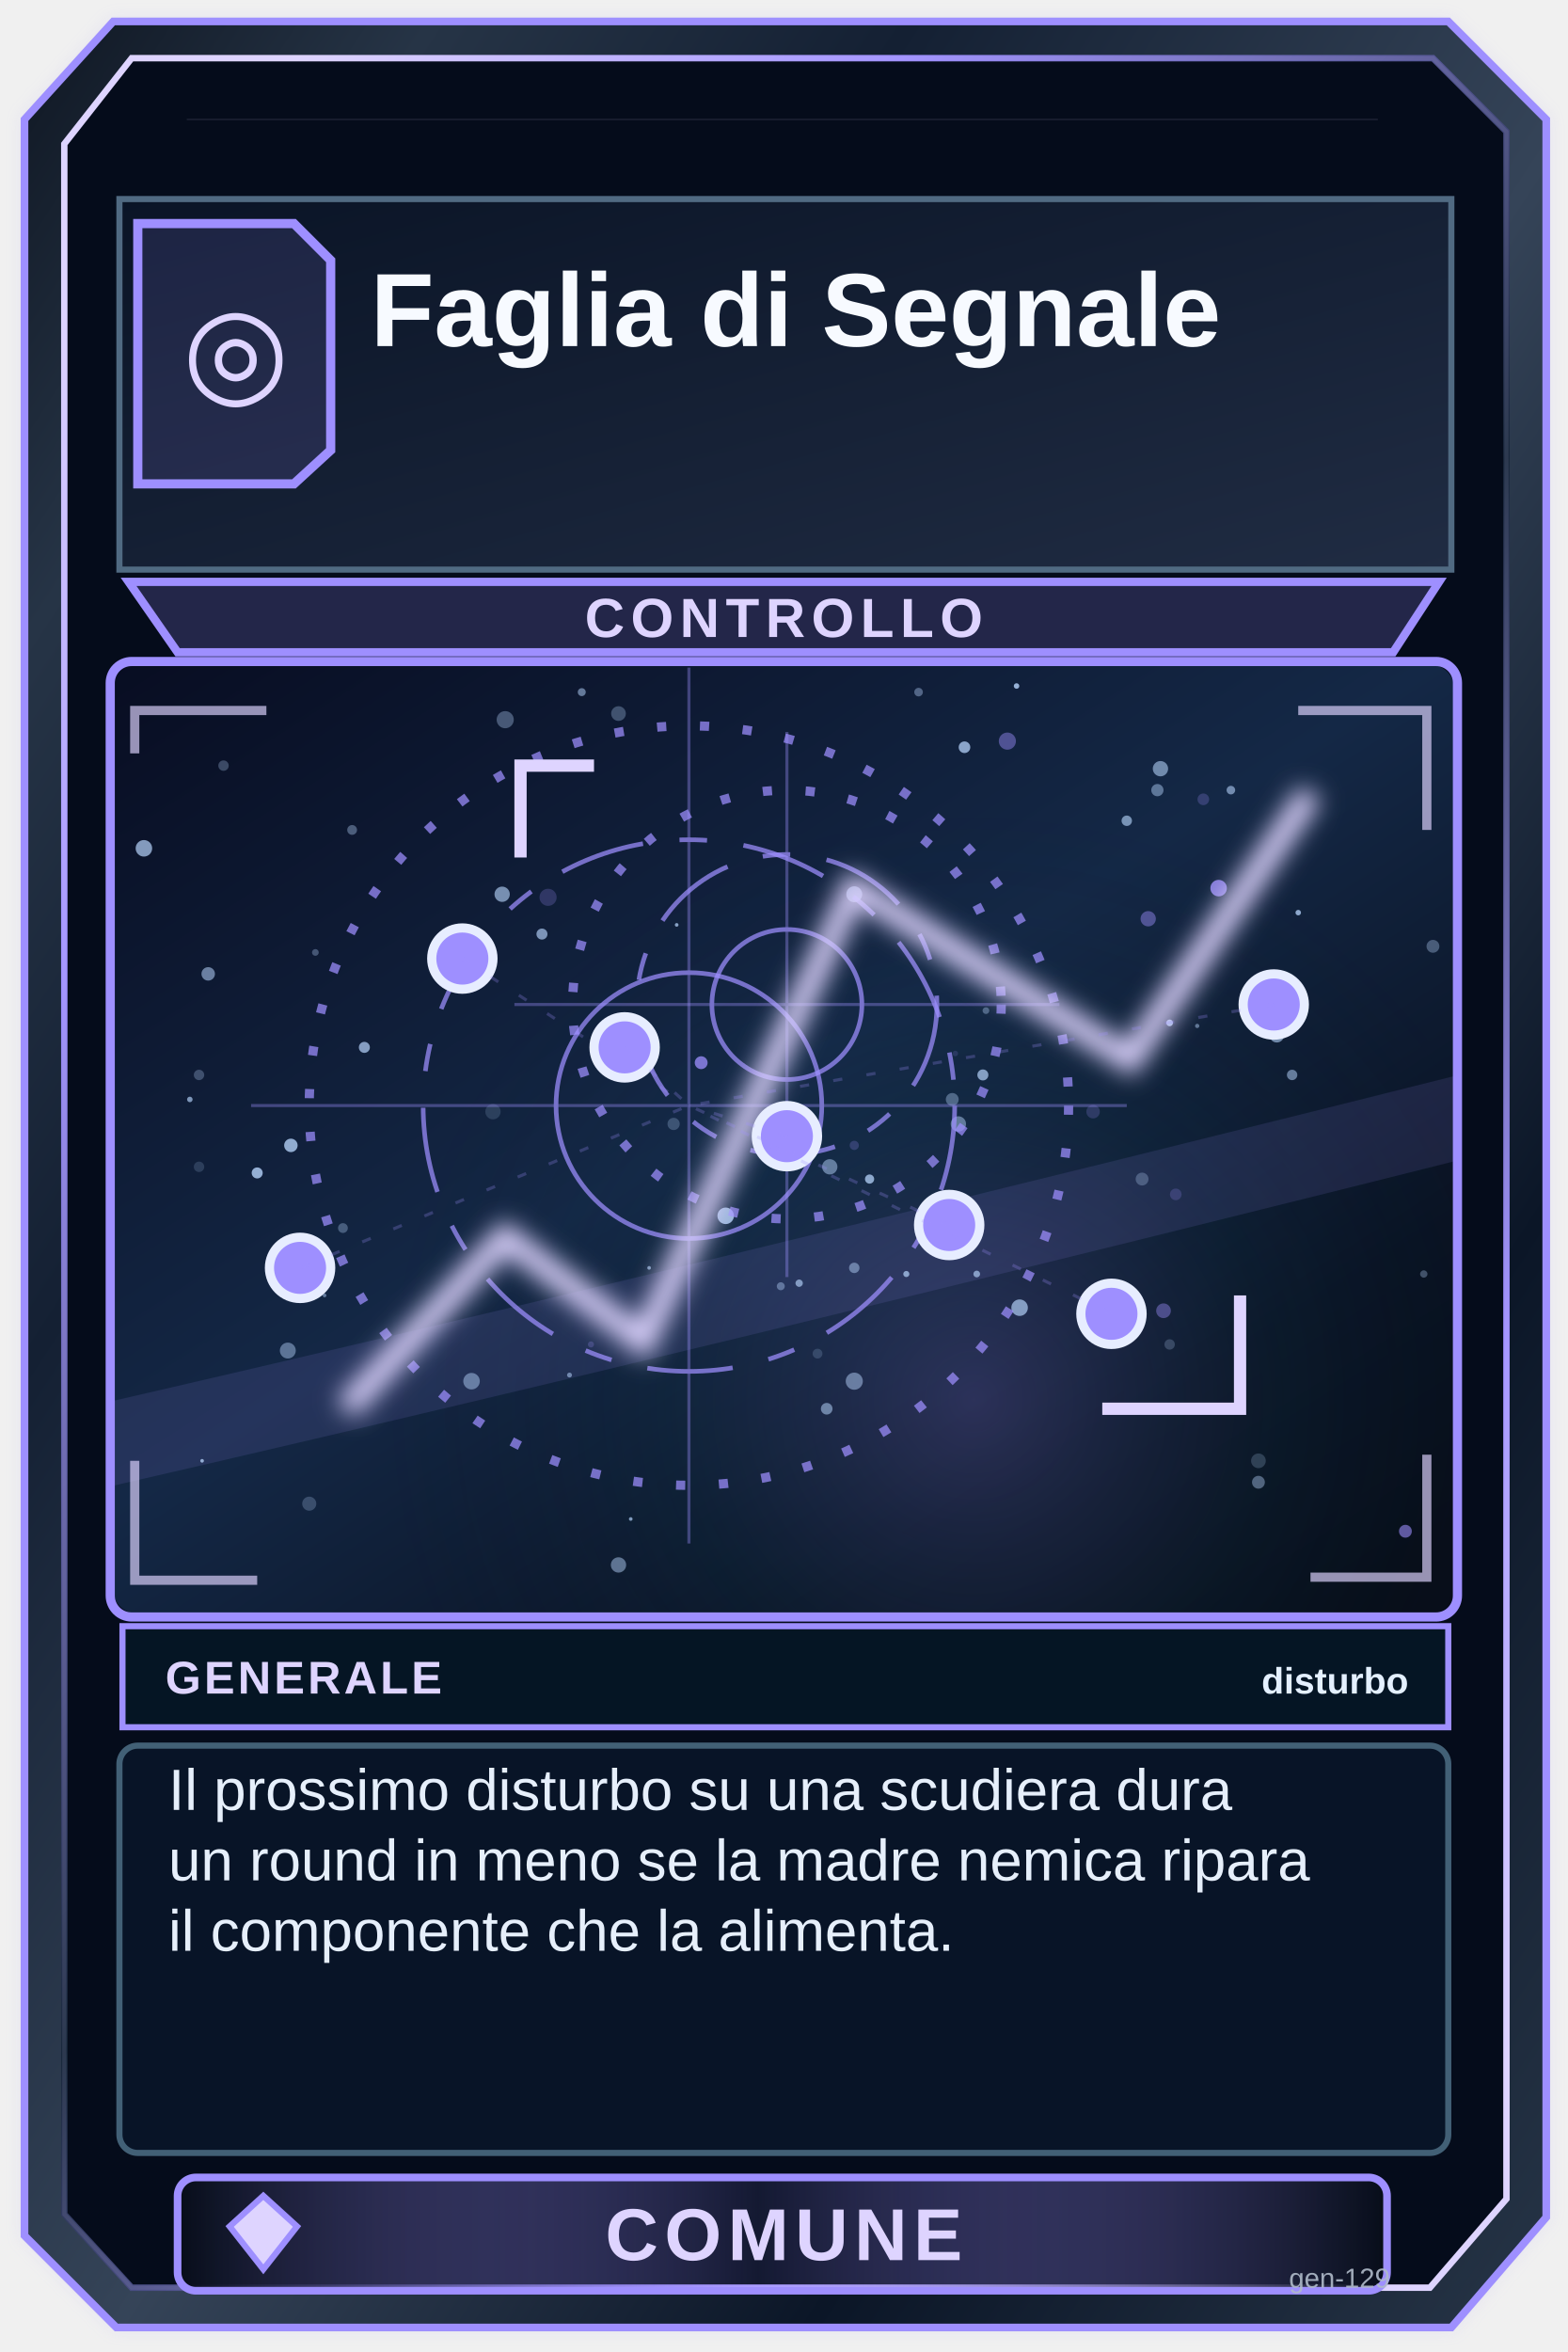
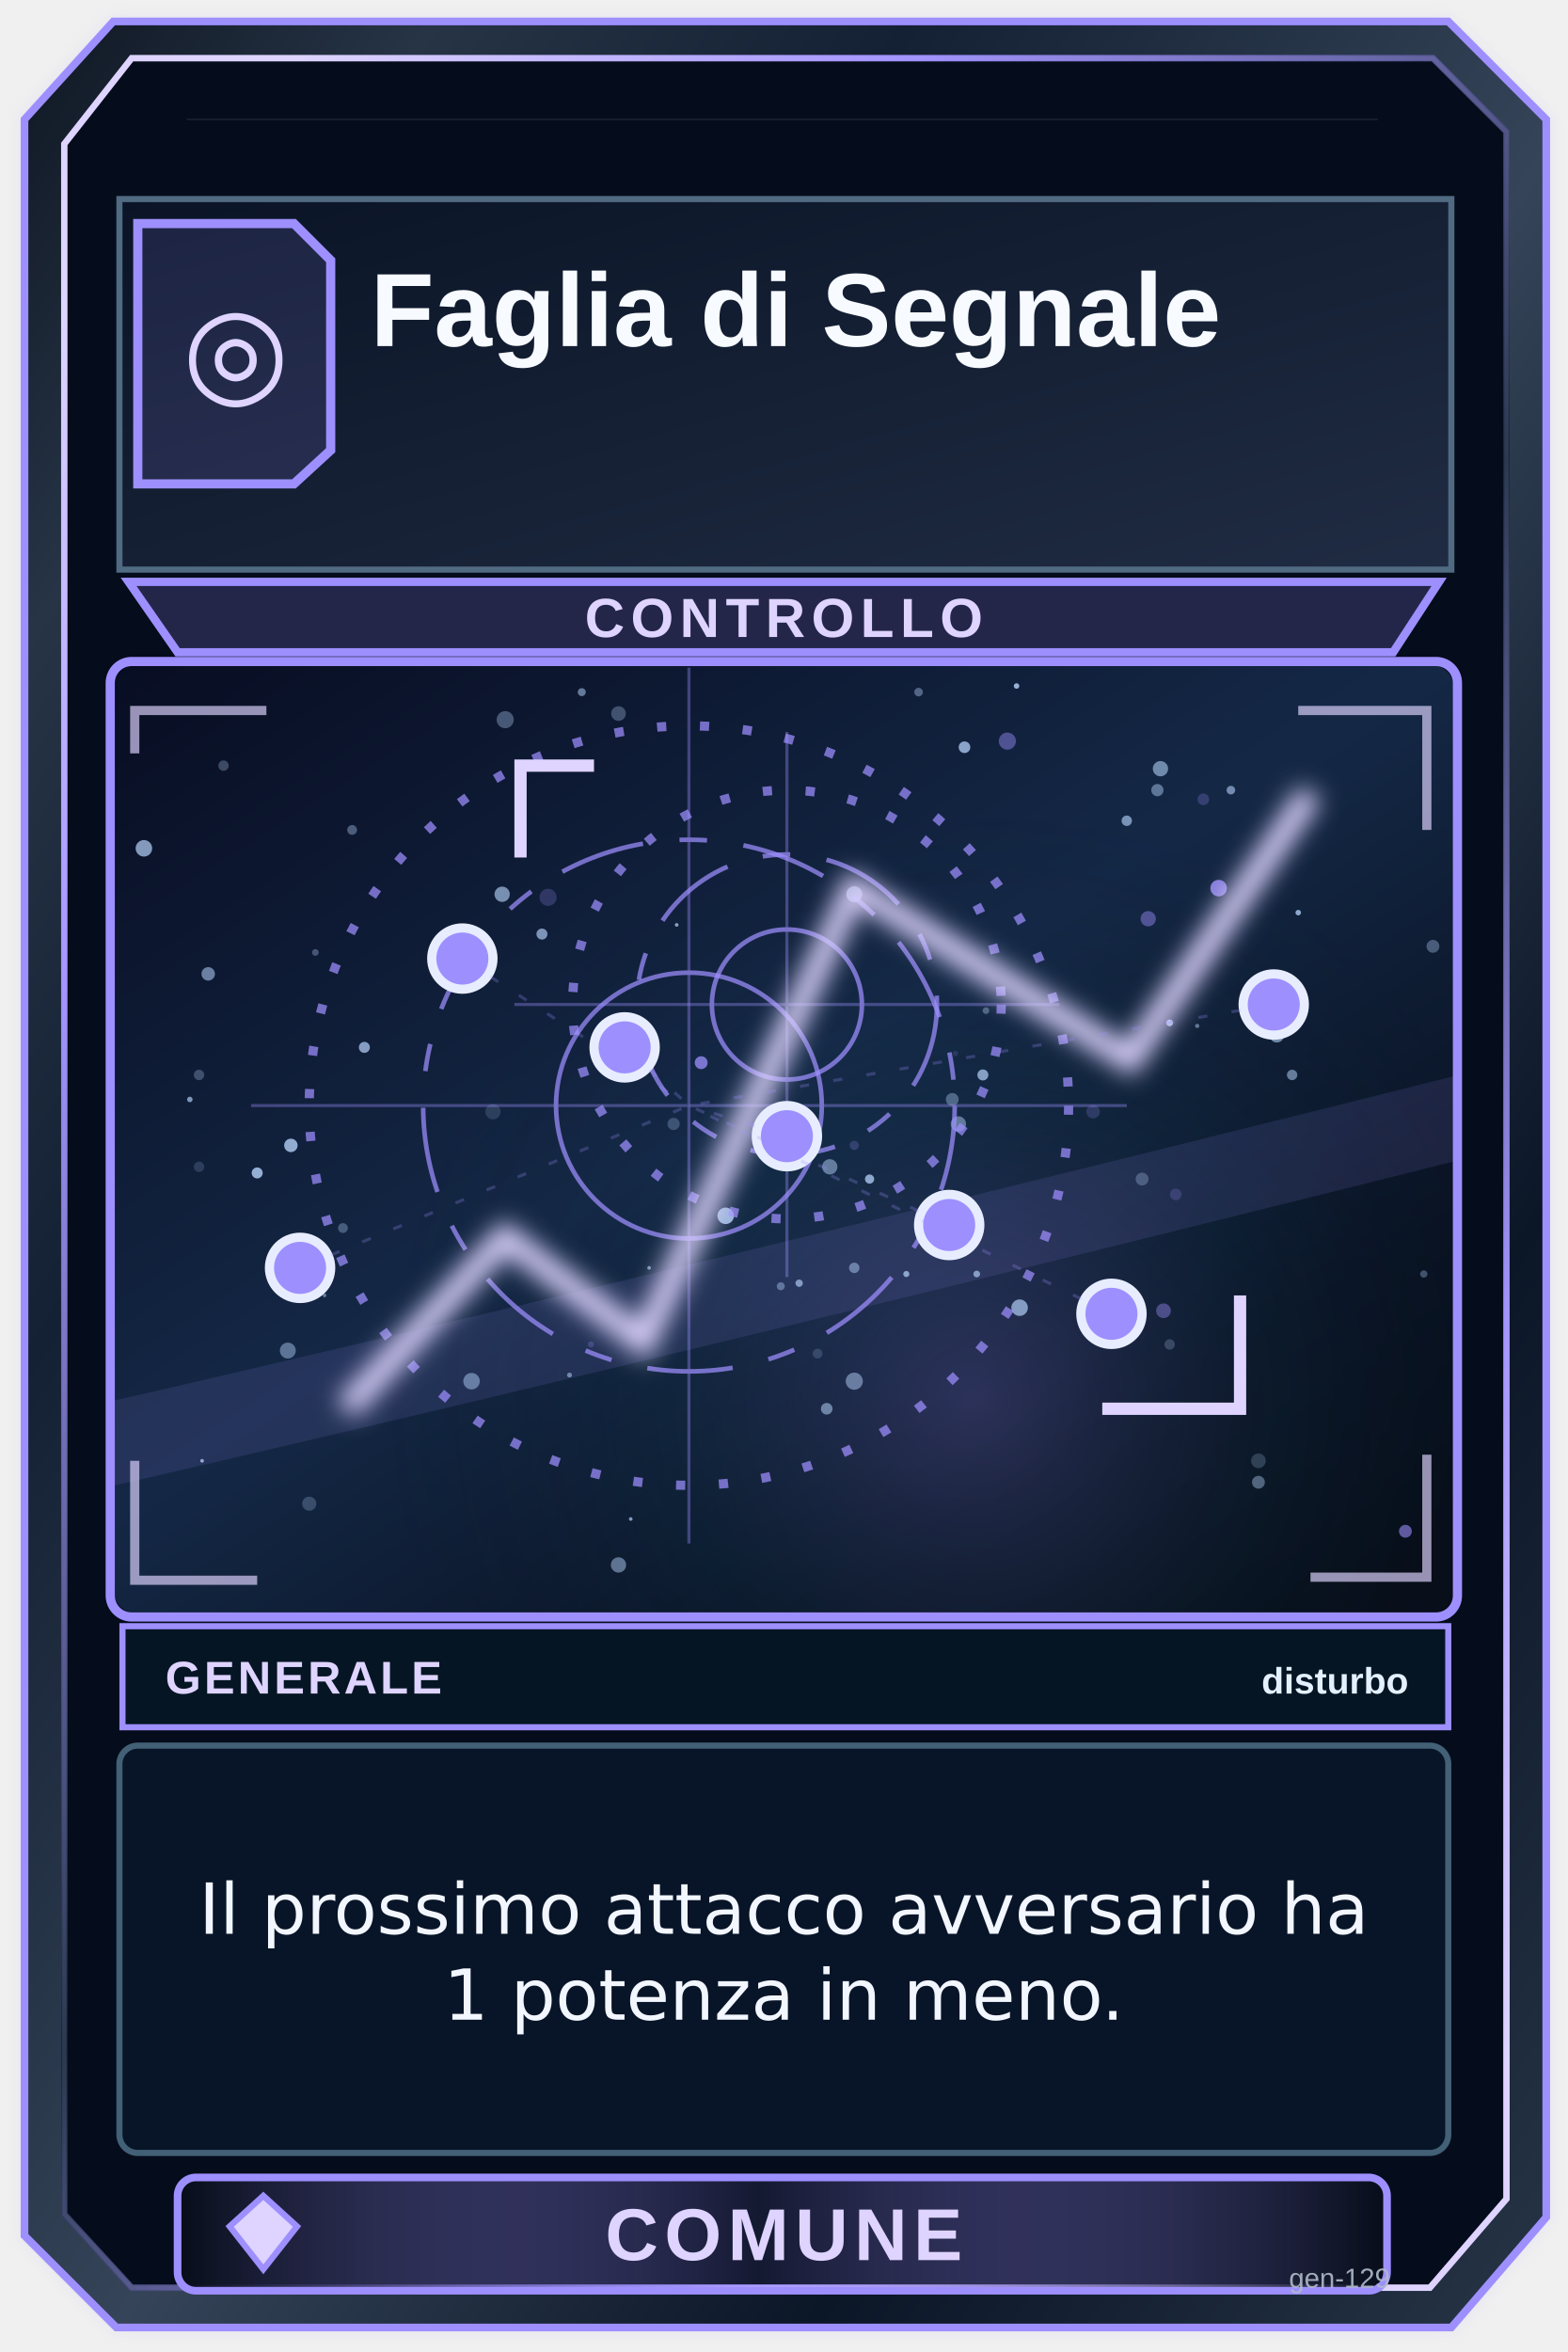
- <svg xmlns="http://www.w3.org/2000/svg" width="512" height="768" viewBox="0 0 512 768" role="img" aria-label="Faglia di Segnale · CONTROLLO · COMUNE">
+ <svg xmlns="http://www.w3.org/2000/svg" width="512" height="768" viewBox="0 0 512 768" role="img" aria-label="Faglia di Segnale · CONTROLLO · COMUNE · Il prossimo attacco avversario ha 1 potenza in meno.">
  <defs>
    <linearGradient id="metal" x1="0" y1="0" x2="1" y2="1">
      <stop stop-color="#101824" />
      <stop offset=".13" stop-color="#263446" />
      <stop offset=".29" stop-color="#142033" />
      <stop offset=".53" stop-color="#354458" />
      <stop offset=".76" stop-color="#0b1627" />
      <stop offset="1" stop-color="#263446" />
    </linearGradient>
    <linearGradient id="rim" x1=".15" y1="0" x2=".87" y2="1">
      <stop stop-color="#ded4ff" />
      <stop offset=".2" stop-color="#9e8fff" />
      <stop offset=".52" stop-color="#19283c" />
      <stop offset=".78" stop-color="#9e8fff" />
      <stop offset="1" stop-color="#ded4ff" />
    </linearGradient>
    <linearGradient id="spaceSky" x1="0" y1="0" x2=".9" y2="1">
      <stop stop-color="#080d22" />
      <stop offset=".49" stop-color="#142846" />
      <stop offset=".82" stop-color="#091222" />
      <stop offset="1" stop-color="#070d18" />
    </linearGradient>
    <radialGradient id="planet">
      <stop stop-color="#9e8fff" stop-opacity=".65" />
      <stop offset=".52" stop-color="#194761" stop-opacity=".42" />
      <stop offset="1" stop-color="#0a1529" stop-opacity=".05" />
    </radialGradient>
    <linearGradient id="titlePanel" x1="0" x2="1" y1="0" y2="1">
      <stop stop-color="#0a1426" />
      <stop offset="1" stop-color="#202c43" />
    </linearGradient>
    <linearGradient id="rarityShine" x1="0" y1="0" x2="1" y2="0">
      <stop stop-color="#070d19" />
      <stop offset=".48" stop-color="#9e8fff" stop-opacity="0.1" />
      <stop offset="1" stop-color="#070d19" />
    </linearGradient>
    <filter id="rimGlow" x="-30%" y="-30%" width="160%" height="160%">
      <feGaussianBlur stdDeviation="2.45" />
    </filter>
    <filter id="beamGlow" x="-70%" y="-70%" width="240%" height="240%">
      <feGaussianBlur stdDeviation="4" />
    </filter>
    <clipPath id="artClip">
      <rect x="37" y="217" width="438" height="310" rx="8" />
    </clipPath>
  </defs>
  <path d="M37 7H473L505 39V724L474 760H38L8 730V39Z" fill="#030712" stroke="#9e8fff" stroke-width="2.8" opacity="0.12" filter="url(#rimGlow)" />
  <path d="M37 7H473L505 39V724L474 760H38L8 730V39Z" fill="url(#metal)" stroke="#9e8fff" stroke-width="2.5" />
  <path d="M43 19H468L492 43V718L467 747H43L21 723V47Z" fill="#050c1b" stroke="url(#rim)" stroke-width="2.1" />
  <path d="M43 19H468L492 43V718L467 747H43L21 723V47Z" fill="none" stroke="#ded4ff" stroke-width="1.35" opacity="0.1" />
  <path d="M61 39H450" stroke="#ded4ff" stroke-width="0.5" opacity="0.1" />
  <path d="M32 85V51L52 29H135 M376 29H458L482 52V122 M32 648V715L50 735H128 M382 735H460L481 713V647" fill="none" stroke="#f7fcff" stroke-width="1" opacity="0" />
  <path d="M61 43H450" stroke="#fff" stroke-width="1" opacity="0" />
  <path d="M39 65H474V186H39Z" fill="url(#titlePanel)" stroke="#506a82" stroke-width="2" />
  <path d="M45 73H96L108 85V147L96 158H45Z" fill="#9e8fff" fill-opacity=".13" stroke="#9e8fff" stroke-width="3" />
  <text x="77" y="128" text-anchor="middle" fill="#ded4ff" font-family="Arial, sans-serif" font-size="40" font-weight="bold">◎</text>
  <text x="121" y="113" fill="#f7faff" font-family="Arial,sans-serif" font-size="34" font-weight="800">Faglia di Segnale</text>
  <path d="M42 190H470L455 213H58Z" fill="#9e8fff" fill-opacity=".20" stroke="#9e8fff" stroke-width="2.7" />
  <text x="256" y="208" text-anchor="middle" fill="#ded4ff" font-family="Arial,sans-serif" font-size="18" font-weight="900" letter-spacing="2">CONTROLLO</text>
  <g clip-path="url(#artClip)">
    <rect x="37" y="217" width="438" height="310" fill="url(#spaceSky)" />
    <circle cx="318" cy="457" r="190" fill="url(#planet)" opacity=".34" />
    <path d="M12 477Q218 430 508 357" fill="none" stroke="#9e8fff" stroke-width="27" opacity=".12" />
    <circle cx="375" cy="300" r="2.5" fill="#9e8fff" opacity="0.44" />
    <circle cx="161" cy="363" r="2.5" fill="#b9d7ff" opacity="0.16" />
    <circle cx="319" cy="416" r="1.1" fill="#b9d7ff" opacity="0.63" />
    <circle cx="115" cy="271" r="1.6" fill="#b9d7ff" opacity="0.36" />
    <circle cx="66" cy="477" r="0.6" fill="#b9d7ff" opacity="0.73" />
    <circle cx="378" cy="258" r="2.0" fill="#b9d7ff" opacity="0.45" />
    <circle cx="384" cy="390" r="1.9" fill="#9e8fff" opacity="0.21" />
    <circle cx="311" cy="359" r="2.1" fill="#b9d7ff" opacity="0.36" />
    <circle cx="379" cy="251" r="2.5" fill="#b9d7ff" opacity="0.56" />
    <circle cx="468" cy="309" r="2.1" fill="#b9d7ff" opacity="0.34" />
    <circle cx="296" cy="416" r="1.0" fill="#b9d7ff" opacity="0.68" />
    <circle cx="119" cy="342" r="1.8" fill="#b9d7ff" opacity="0.69" />
    <circle cx="398" cy="290" r="2.7" fill="#9e8fff" opacity="0.79" />
    <circle cx="255" cy="420" r="1.3" fill="#b9d7ff" opacity="0.40" />
    <circle cx="186" cy="449" r="0.8" fill="#b9d7ff" opacity="0.53" />
    <circle cx="101" cy="491" r="2.3" fill="#b9d7ff" opacity="0.24" />
    <circle cx="103" cy="311" r="1.1" fill="#b9d7ff" opacity="0.32" />
    <circle cx="382" cy="334" r="1.1" fill="#b9d7ff" opacity="0.80" />
    <circle cx="179" cy="293" r="2.8" fill="#9e8fff" opacity="0.23" />
    <circle cx="106" cy="423" r="0.6" fill="#b9d7ff" opacity="0.49" />
    <circle cx="284" cy="385" r="1.5" fill="#b9d7ff" opacity="0.73" />
    <circle cx="95" cy="374" r="2.2" fill="#b9d7ff" opacity="0.76" />
    <circle cx="322" cy="330" r="1.1" fill="#b9d7ff" opacity="0.35" />
    <circle cx="465" cy="416" r="1.2" fill="#b9d7ff" opacity="0.32" />
    <circle cx="329" cy="242" r="2.8" fill="#9e8fff" opacity="0.44" />
    <circle cx="154" cy="451" r="2.7" fill="#b9d7ff" opacity="0.46" />
    <circle cx="73" cy="250" r="1.7" fill="#b9d7ff" opacity="0.28" />
    <circle cx="212" cy="414" r="0.6" fill="#b9d7ff" opacity="0.61" />
    <circle cx="279" cy="292" r="2.6" fill="#b9d7ff" opacity="0.62" />
    <circle cx="190" cy="226" r="1.3" fill="#b9d7ff" opacity="0.51" />
    <circle cx="357" cy="363" r="2.2" fill="#9e8fff" opacity="0.21" />
    <circle cx="411" cy="484" r="2.1" fill="#b9d7ff" opacity="0.40" />
    <circle cx="321" cy="351" r="1.8" fill="#b9d7ff" opacity="0.68" />
    <circle cx="333" cy="427" r="2.7" fill="#b9d7ff" opacity="0.66" />
    <circle cx="68" cy="318" r="2.2" fill="#b9d7ff" opacity="0.54" />
    <circle cx="237" cy="397" r="2.7" fill="#b9d7ff" opacity="0.79" />
    <circle cx="279" cy="374" r="1.5" fill="#9e8fff" opacity="0.23" />
    <circle cx="279" cy="414" r="1.7" fill="#b9d7ff" opacity="0.46" />
    <circle cx="261" cy="419" r="1.2" fill="#b9d7ff" opacity="0.63" />
    <circle cx="313" cy="367" r="2.5" fill="#b9d7ff" opacity="0.47" />
    <circle cx="391" cy="335" r="0.7" fill="#b9d7ff" opacity="0.46" />
    <circle cx="62" cy="359" r="0.9" fill="#b9d7ff" opacity="0.65" />
    <circle cx="229" cy="347" r="2.1" fill="#9e8fff" opacity="0.75" />
    <circle cx="65" cy="351" r="1.7" fill="#b9d7ff" opacity="0.28" />
    <circle cx="373" cy="385" r="2.1" fill="#b9d7ff" opacity="0.28" />
    <circle cx="402" cy="258" r="1.4" fill="#b9d7ff" opacity="0.57" />
    <circle cx="411" cy="477" r="2.4" fill="#b9d7ff" opacity="0.21" />
    <circle cx="206" cy="496" r="0.6" fill="#b9d7ff" opacity="0.67" />
    <circle cx="193" cy="439" r="1.0" fill="#9e8fff" opacity="0.23" />
    <circle cx="65" cy="381" r="1.7" fill="#b9d7ff" opacity="0.17" />
    <circle cx="177" cy="305" r="1.8" fill="#b9d7ff" opacity="0.64" />
    <circle cx="94" cy="441" r="2.6" fill="#b9d7ff" opacity="0.44" />
    <circle cx="417" cy="338" r="2.4" fill="#b9d7ff" opacity="0.58" />
    <circle cx="47" cy="277" r="2.7" fill="#b9d7ff" opacity="0.69" />
    <circle cx="312" cy="344" r="0.9" fill="#9e8fff" opacity="0.16" />
    <circle cx="212" cy="337" r="1.9" fill="#b9d7ff" opacity="0.67" />
    <circle cx="424" cy="298" r="0.9" fill="#b9d7ff" opacity="0.74" />
    <circle cx="84" cy="383" r="1.8" fill="#b9d7ff" opacity="0.78" />
    <circle cx="368" cy="268" r="1.7" fill="#b9d7ff" opacity="0.61" />
    <circle cx="382" cy="439" r="1.7" fill="#b9d7ff" opacity="0.22" />
    <circle cx="459" cy="500" r="2.1" fill="#9e8fff" opacity="0.58" />
    <circle cx="279" cy="451" r="2.8" fill="#b9d7ff" opacity="0.48" />
    <circle cx="300" cy="226" r="1.4" fill="#b9d7ff" opacity="0.39" />
    <circle cx="112" cy="401" r="1.6" fill="#b9d7ff" opacity="0.32" />
    <circle cx="271" cy="381" r="2.5" fill="#b9d7ff" opacity="0.48" />
    <circle cx="164" cy="292" r="2.5" fill="#b9d7ff" opacity="0.61" />
    <circle cx="380" cy="428" r="2.4" fill="#9e8fff" opacity="0.41" />
    <circle cx="221" cy="302" r="0.6" fill="#b9d7ff" opacity="0.70" />
    <circle cx="315" cy="244" r="1.9" fill="#b9d7ff" opacity="0.72" />
    <circle cx="332" cy="224" r="0.9" fill="#b9d7ff" opacity="0.79" />
    <circle cx="267" cy="442" r="1.6" fill="#b9d7ff" opacity="0.18" />
    <circle cx="202" cy="233" r="2.4" fill="#b9d7ff" opacity="0.30" />
    <circle cx="393" cy="261" r="1.9" fill="#9e8fff" opacity="0.24" />
    <circle cx="220" cy="367" r="2.0" fill="#b9d7ff" opacity="0.25" />
    <circle cx="202" cy="511" r="2.5" fill="#b9d7ff" opacity="0.47" />
    <circle cx="270" cy="460" r="1.9" fill="#b9d7ff" opacity="0.52" />
    <circle cx="422" cy="351" r="1.7" fill="#b9d7ff" opacity="0.51" />
    <circle cx="165" cy="235" r="2.8" fill="#b9d7ff" opacity="0.34" />
    <g fill="none" stroke="#9e8fff" opacity=".72">
      <circle cx="225" cy="361" r="124" stroke-width="3" stroke-dasharray="3 11" />
      <circle cx="225" cy="361" r="86.8" stroke-width="1.5" stroke-dasharray="28 12 9 12" />
      <circle cx="225" cy="361" r="43.4" stroke-width="1.5" />
      <path d="M82 361H368 M225 218V504" stroke-width="1" opacity=".5" />
    </g>
    <g fill="none" stroke="#9e8fff" opacity=".72">
      <circle cx="257" cy="328" r="70" stroke-width="3" stroke-dasharray="3 11" />
      <circle cx="257" cy="328" r="49" stroke-width="1.5" stroke-dasharray="28 12 9 12" />
      <circle cx="257" cy="328" r="24.5" stroke-width="1.5" />
      <path d="M168 328H346 M257 239V417" stroke-width="1" opacity=".5" />
    </g>
    <path d="M113 460L165 404L210 438L279 290L369 346L428 259" fill="none" stroke="#ded4ff" stroke-width="8" filter="url(#beamGlow)" />
    <circle cx="98" cy="414" r="10" fill="#9e8fff" stroke="#e7edff" stroke-width="3" />
    <path d="M98 414L225 361" stroke="#9e8fff" stroke-dasharray="3 8" opacity=".25" />
    <circle cx="151" cy="313" r="10" fill="#9e8fff" stroke="#e7edff" stroke-width="3" />
    <path d="M151 313L225 361" stroke="#9e8fff" stroke-dasharray="3 8" opacity=".25" />
    <circle cx="204" cy="342" r="10" fill="#9e8fff" stroke="#e7edff" stroke-width="3" />
    <path d="M204 342L225 361" stroke="#9e8fff" stroke-dasharray="3 8" opacity=".25" />
    <circle cx="257" cy="371" r="10" fill="#9e8fff" stroke="#e7edff" stroke-width="3" />
    <path d="M257 371L225 361" stroke="#9e8fff" stroke-dasharray="3 8" opacity=".25" />
    <circle cx="310" cy="400" r="10" fill="#9e8fff" stroke="#e7edff" stroke-width="3" />
    <path d="M310 400L225 361" stroke="#9e8fff" stroke-dasharray="3 8" opacity=".25" />
    <circle cx="363" cy="429" r="10" fill="#9e8fff" stroke="#e7edff" stroke-width="3" />
    <path d="M363 429L225 361" stroke="#9e8fff" stroke-dasharray="3 8" opacity=".25" />
    <circle cx="416" cy="328" r="10" fill="#9e8fff" stroke="#e7edff" stroke-width="3" />
    <path d="M416 328L225 361" stroke="#9e8fff" stroke-dasharray="3 8" opacity=".25" />
    <path d="M170 280L170 250L194 250M360 460H405V423" fill="none" stroke="#ded4ff" stroke-width="4" />
    <path d="M44 246V232H87 M424 232h42v39 M44 477v39h40 M428 515h38v-40" stroke="#ded4ff" stroke-width="3" fill="none" opacity=".67" />
  </g>
  <rect x="36" y="216" width="440" height="312" rx="7" fill="none" stroke="#9e8fff" stroke-width="3" />
  <path d="M40 531H473V564H40Z" fill="#051524" stroke="#9e8fff" stroke-width="2" />
  <text x="54" y="553" fill="#ded4ff" font-family="Arial,sans-serif" font-size="15" font-weight="bold" letter-spacing="1">GENERALE</text>
  <text x="460" y="553" text-anchor="end" fill="#e4f0ff" font-family="Arial,sans-serif" font-size="12" font-weight="bold">disturbo</text>
  <rect x="39" y="570" width="434" height="133" rx="6" fill="#081427" stroke="#426076" stroke-width="2" />
-   <text x="55" y="591" fill="#e6effb" font-size="19" font-family="Arial,sans-serif">Il prossimo disturbo su una scudiera dura</text>
-   <text x="55" y="614" fill="#e6effb" font-size="19" font-family="Arial,sans-serif">un round in meno se la madre nemica ripara</text>
-   <text x="55" y="637" fill="#e6effb" font-size="19" font-family="Arial,sans-serif">il componente che la alimenta.</text>
+   <defs>
+     <clipPath id="rules-gen-129-g1">
+       <rect x="47" y="577" width="418" height="119" rx="8" />
+     </clipPath>
+   </defs>
+   <g data-current-effect="gen-129" data-effect-grade="1" data-effect-text="Il prossimo attacco avversario ha 1 potenza in meno." data-effect-panel="47,577,418,119" data-font-size="23" clip-path="url(#rules-gen-129-g1)">
+     <text x="256" y="631.44" text-anchor="middle" fill="#f2f6ff" font-family="DejaVu Sans,Arial,sans-serif" font-size="23">Il prossimo attacco avversario ha</text>
+     <text x="256" y="659.5" text-anchor="middle" fill="#f2f6ff" font-family="DejaVu Sans,Arial,sans-serif" font-size="23">1 potenza in meno.</text>
+   </g>
  <rect x="58" y="711" width="395" height="37" rx="6" fill="url(#rarityShine)" stroke="#9e8fff" stroke-width="2.5" />
  <path d="M75 727l11 -10l11 10l-11 14Z" fill="#ded4ff" stroke="#9e8fff" stroke-width="2" />
  <text x="256" y="738" fill="#ded4ff" text-anchor="middle" font-family="Arial,sans-serif" font-size="24" font-weight="900" letter-spacing="2">COMUNE</text>
  <text x="454" y="747" fill="#afbac9" font-family="Arial,sans-serif" font-size="9" text-anchor="end" opacity=".9">gen-129</text>
</svg>
